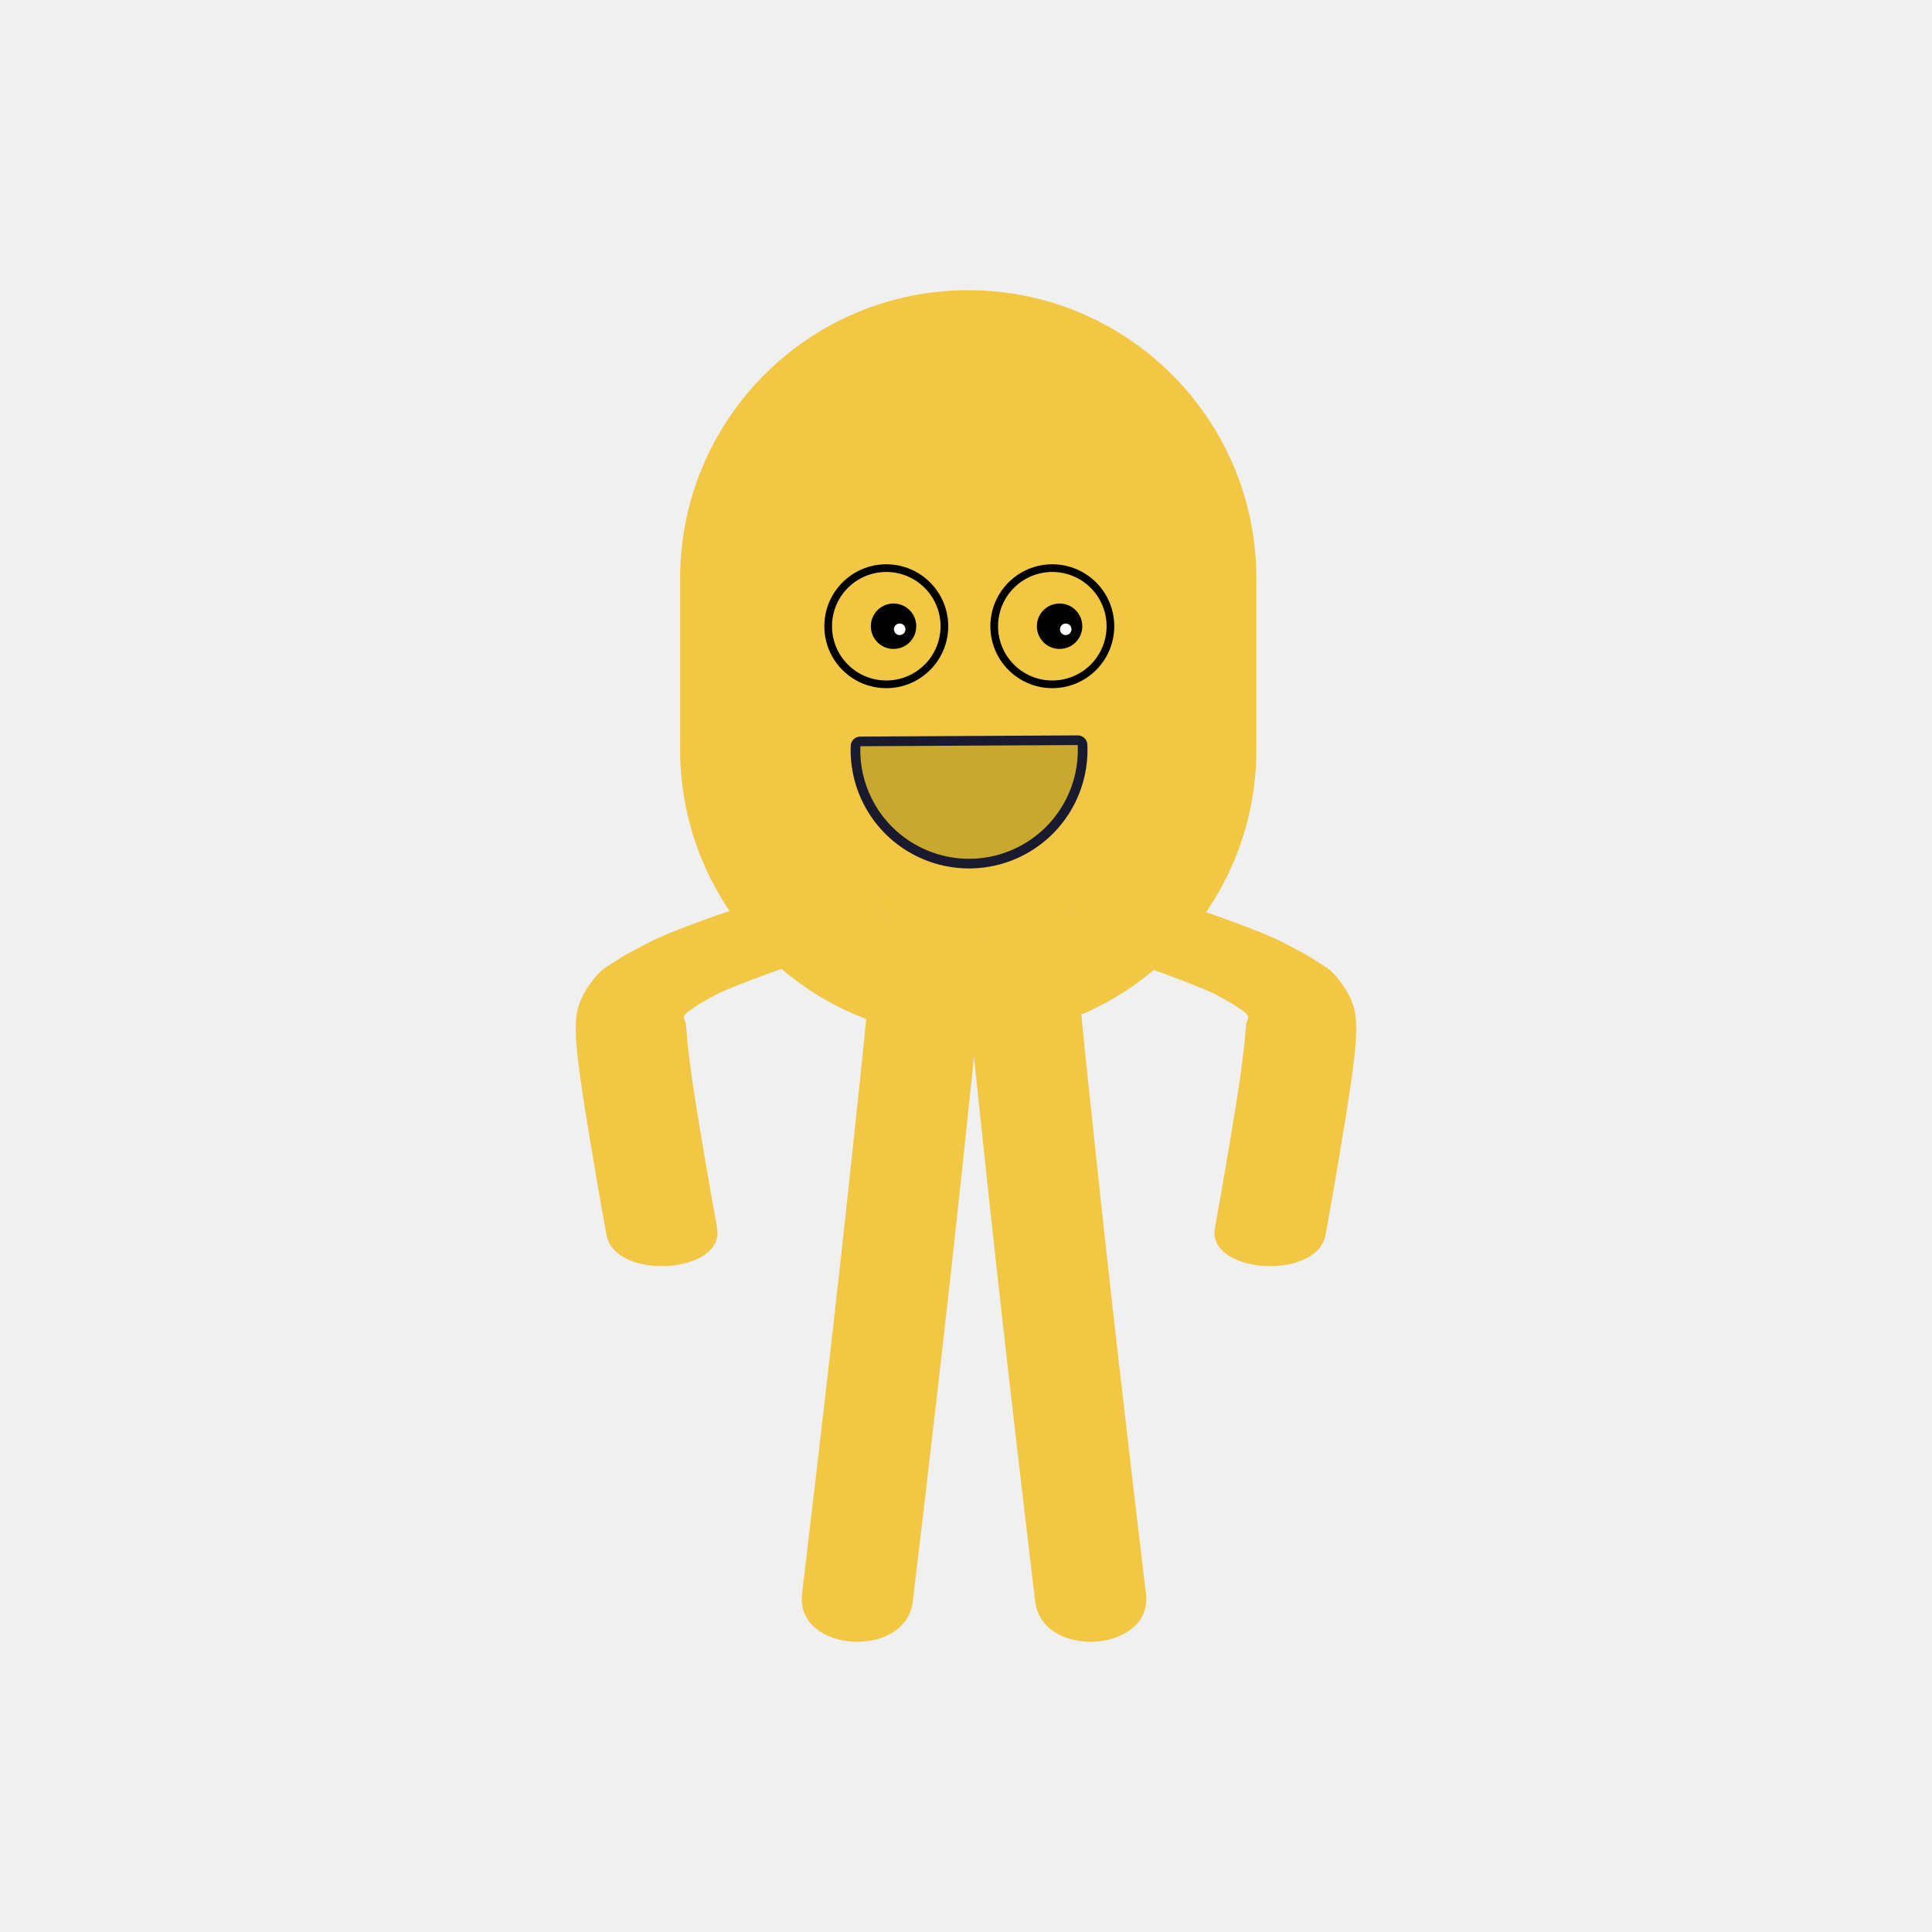
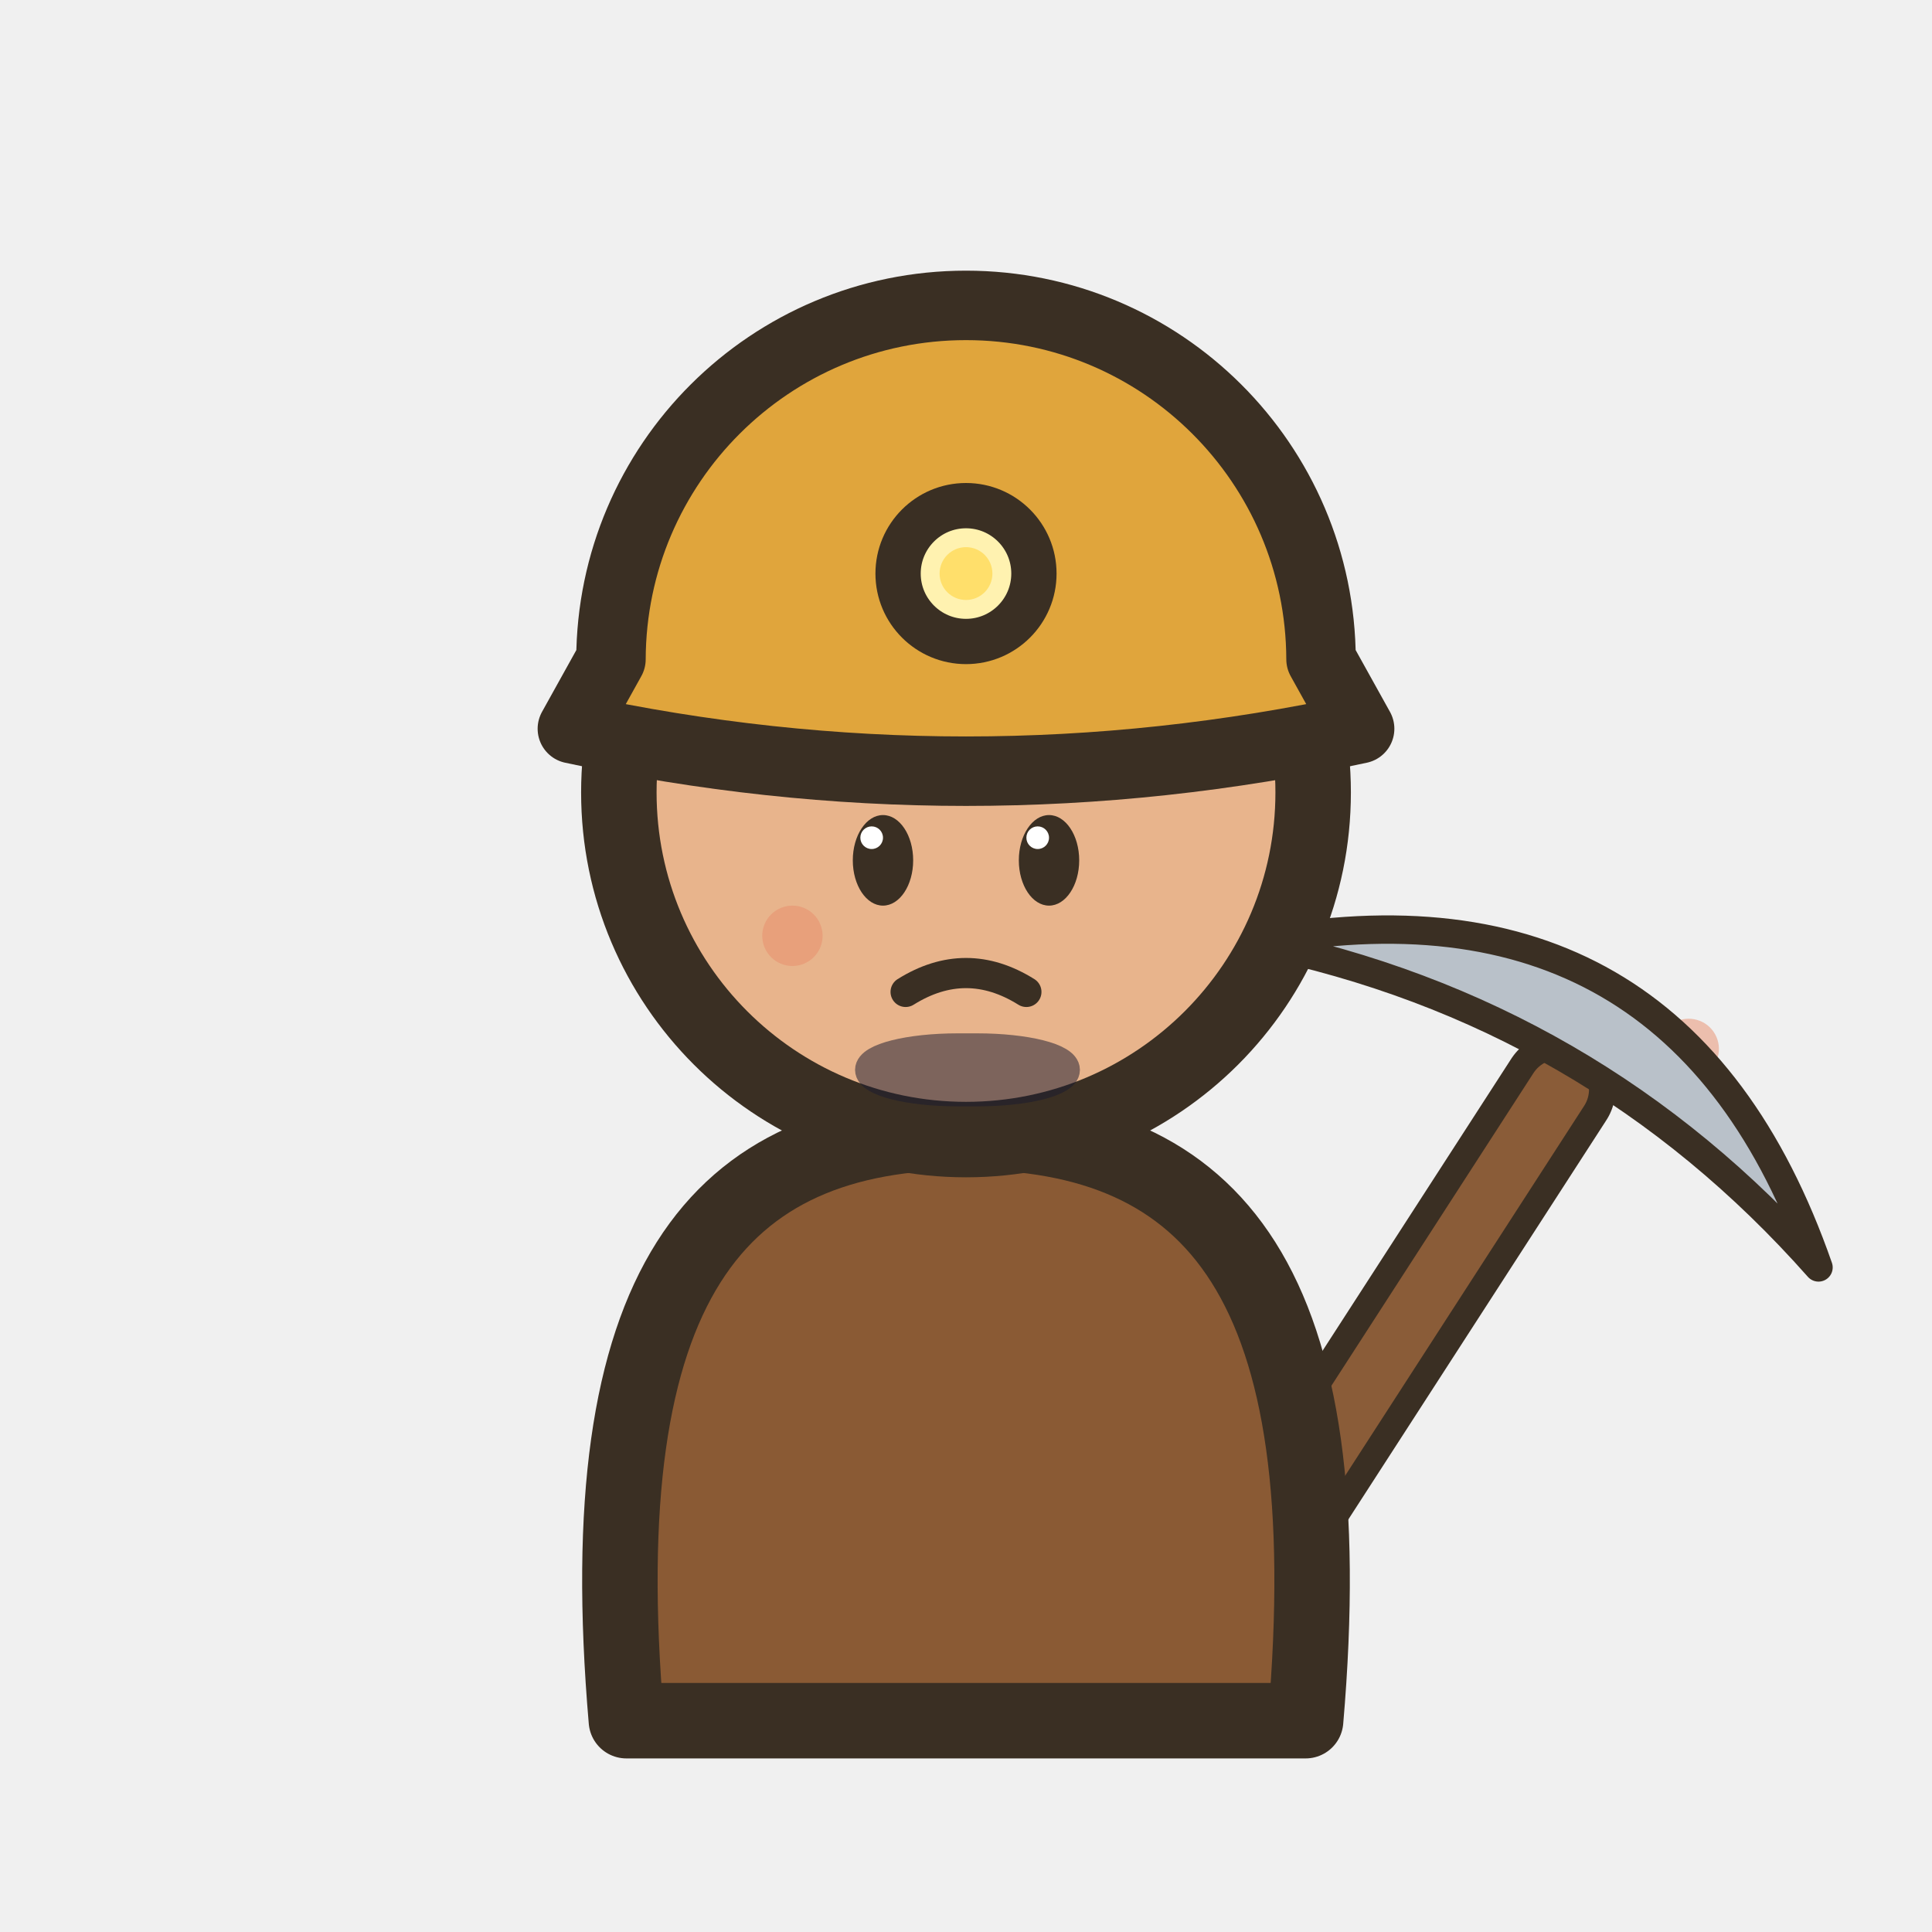
- <svg xmlns="http://www.w3.org/2000/svg" xmlns:xlink="http://www.w3.org/1999/xlink" width="512" height="512" viewBox="0 0 512 512" version="1.1" id="svg1" xml:space="preserve">
-   <defs id="defs1">
-     <filter style="color-interpolation-filters:sRGB" id="filter3" x="-0.037" y="-0.051" width="1.075" height="1.103">
-       <feGaussianBlur stdDeviation="0.097" id="feGaussianBlur3" />
-     </filter>
-     <symbol id="g4">
-       <circle style="fill:none;fill-opacity:1;stroke:#000000;stroke-width:5;stroke-linecap:round;stroke-linejoin:round;stroke-dasharray:none;stroke-opacity:1;paint-order:stroke markers fill" id="path3" cx="247.716" cy="256" r="37.867" />
-       <circle style="fill:#000000;fill-opacity:1;stroke:none;stroke-width:8.529;stroke-linecap:round;stroke-linejoin:round;stroke-dasharray:none;stroke-opacity:1;paint-order:stroke markers fill" id="path4" cx="252.45" cy="256" r="14.803" />
-       <circle style="fill:#ffffff;fill-opacity:1;stroke:none;stroke-width:2.165;stroke-linecap:round;stroke-linejoin:round;stroke-dasharray:none;stroke-opacity:1;paint-order:stroke markers fill" id="circle4" cx="256.45" cy="258" r="3.758" />
-     </symbol>
-   </defs>
-   <g id="layer1">
-     <rect style="fill:#4d4d4d;fill-opacity:1;stroke:#4d4d4d;stroke-width:10;stroke-linecap:round;stroke-linejoin:round;stroke-dasharray:none;paint-order:stroke markers fill;opacity:0.351" id="rect2" width="140.425" height="101.769" x="137.27" y="-124.28" ry="9.861" />
-     <rect style="opacity:0.15;fill:#4d4d4d;fill-opacity:1;stroke:#4d4d4d;stroke-width:10;stroke-linecap:round;stroke-linejoin:round;stroke-dasharray:none;paint-order:stroke markers fill;filter:url(#filter3)" id="rect3" width="140.425" height="101.769" x="130.169" y="-131.381" ry="9.861" />
-     <rect style="fill:#fce8b1;fill-opacity:1;stroke:#4d4d4d;stroke-width:10;stroke-linecap:round;stroke-linejoin:round;stroke-dasharray:none;paint-order:stroke markers fill" id="rect1" width="140.425" height="101.769" x="134.114" y="-127.803" ry="10" />
-     <rect style="opacity:0.4;fill:#fcffff;fill-opacity:1;stroke:none;stroke-width:5.039;stroke-linecap:round;stroke-linejoin:round;stroke-dasharray:none;paint-order:stroke markers fill" id="rect4" width="70.757" height="51.279" x="134.292" y="-126.958" ry="5.039" />
-     <rect style="fill:#f2c744;stroke-width:9.751;stroke-linecap:round;stroke-linejoin:round;paint-order:stroke markers fill" id="rect5" width="198.076" height="152.707" x="76.908" y="-332.949" ry="76.353" transform="rotate(90)" />
-     <path style="fill:#f2c744;stroke-width:7.493;stroke-linecap:round;stroke-linejoin:round;paint-order:stroke markers fill" id="path6" d="m 287.846,252.059 c 5.594,1.701 11.586,2.976 17.115,4.749 3.453,1.107 13.016,4.774 15.986,6.149 2.097,0.97 3.926,2.127 5.889,3.191 1.275,0.994 3.064,1.819 3.825,2.982 0.455,0.695 -0.333,1.478 -0.419,2.222 -0.238,2.06 -0.311,4.127 -0.552,6.187 -1.227,10.52 -3.08,21.013 -4.84,31.505 -2.005,11.541 -1.041,6.094 -2.881,16.343 -2.197,12.243 27.12,14.078 29.318,1.835 v 0 c 1.854,-10.329 0.883,-4.841 2.901,-16.463 1.149,-6.854 2.642,-15.519 3.613,-22.342 0.753,-5.297 2.541,-16.012 1.004,-21.376 -0.883,-3.08 -2.751,-6.087 -5.212,-8.853 -1.729,-1.942 -4.772,-3.364 -7.158,-5.046 -2.953,-1.52 -5.759,-3.147 -8.859,-4.561 -4.765,-2.174 -14.891,-5.871 -20.063,-7.526 -2.526,-0.808 -5.2,-1.445 -7.8,-2.168 -8.358,-2.322 -4.581,-1.306 -11.517,-3.13 -19.52,-4.323 -29.871,11.98 -10.352,16.302 z" />
-     <path style="fill:#f2c744;stroke-width:8.432;stroke-linecap:round;stroke-linejoin:round;paint-order:stroke markers fill" id="path7" d="m 255.364,243.47 c 0.41,6.872 0.635,13.752 1.231,20.617 1.132,13.029 2.583,26.042 3.952,39.058 4.253,40.432 8.973,80.833 13.775,121.231 1.846,15.528 31.212,13.576 29.366,-1.952 v 0 c -4.791,-40.302 -9.492,-80.608 -13.743,-120.945 -1.348,-12.793 -2.772,-25.582 -3.898,-38.387 -0.574,-6.533 -0.801,-13.081 -1.201,-19.622 0,-15.589 -29.482,-15.589 -29.482,0 z" />
-     <path style="fill:#f2c744;stroke-width:8.432;stroke-linecap:round;stroke-linejoin:round;paint-order:stroke markers fill" id="path8" d="m 260.869,243.47 c -0.41,6.872 -0.635,13.752 -1.231,20.617 -1.132,13.029 -2.583,26.042 -3.952,39.058 -4.253,40.432 -8.973,80.833 -13.775,121.231 -1.846,15.528 -31.212,13.576 -29.366,-1.952 v 0 c 4.791,-40.302 9.492,-80.608 13.743,-120.945 1.348,-12.793 2.772,-25.582 3.898,-38.387 0.574,-6.533 0.801,-13.081 1.201,-19.622 0,-15.589 29.482,-15.589 29.482,0 z" />
-     <path style="fill:#f2c744;stroke-width:7.493;stroke-linecap:round;stroke-linejoin:round;paint-order:stroke markers fill" id="path9" d="m 224.154,252.059 c -5.594,1.701 -11.586,2.976 -17.115,4.749 -3.453,1.107 -13.016,4.774 -15.986,6.149 -2.097,0.97 -3.926,2.127 -5.889,3.191 -1.275,0.994 -3.064,1.819 -3.825,2.982 -0.455,0.695 0.333,1.478 0.419,2.222 0.238,2.06 0.311,4.127 0.552,6.187 1.227,10.52 3.08,21.013 4.84,31.505 2.005,11.541 1.041,6.094 2.881,16.343 2.197,12.243 -27.12,14.078 -29.318,1.835 v 0 c -1.854,-10.329 -0.883,-4.841 -2.901,-16.463 -1.149,-6.854 -2.642,-15.519 -3.613,-22.342 -0.753,-5.297 -2.541,-16.012 -1.004,-21.376 0.883,-3.08 2.751,-6.087 5.212,-8.853 1.729,-1.942 4.772,-3.364 7.158,-5.046 2.953,-1.52 5.759,-3.147 8.859,-4.561 4.765,-2.174 14.891,-5.871 20.063,-7.526 2.526,-0.808 5.2,-1.445 7.8,-2.168 8.358,-2.322 4.581,-1.306 11.517,-3.13 19.52,-4.323 29.871,11.98 10.352,16.302 z" />
-     <use xlink:href="#g4" id="use1" transform="matrix(0.4066393,0,0,0.4066393,178.1441,61.85682)" />
-     <use xlink:href="#g4" id="use2" transform="matrix(0.4066393,0,0,0.4066393,134.1441,61.85682)" />
-     <path style="fill:#c9a830;stroke:#1a1a2e;stroke-width:5.123;stroke-linecap:round;stroke-linejoin:round;paint-order:stroke markers fill" id="path2" d="m 276.314,210.248 a 28.824,28.824 0 0 1 -15.085,25.339 28.824,28.824 0 0 1 -29.466,-1.183 28.824,28.824 0 0 1 -13.004,-26.467 z" transform="rotate(-2.610316)" />
+ <svg xmlns="http://www.w3.org/2000/svg" width="512" height="512" viewBox="0 0 512 512" version="1.1" id="svg10">
+   <defs id="defs10" />
+   <g id="g11" transform="matrix(-0.9594733,-0.2817997,-0.2817997,0.9594733,811.6981,145.215)">
+     <g id="g10" transform="translate(10,-18)">
+       <path d="M 380,430 332,268" stroke="#3a2f23" stroke-width="30" stroke-linecap="round" id="path1" />
+       <path d="M 380,430 332,268" stroke="#8a5c38" stroke-width="16" stroke-linecap="round" id="path2" />
+       <circle cx="302" cy="248" r="8" fill="#e88b6a" opacity="0.5" id="circle10" />
+     </g>
+     <path d="m 262.681,275.869 q 65.973,-92.234 166.978,-40.681 -90.269,-7.489 -166.978,40.681 z" fill="#b9c1c9" stroke="#3a2f23" stroke-width="16.709" stroke-linejoin="round" id="path3" style="stroke-width:7.521" />
  </g>
+   <path d="M 166 456 C 156 340 190 300 256 300 C 322 300 356 340 346 456 Z" fill="#8a5a34" stroke="#3a2f23" stroke-width="20" stroke-linejoin="round" id="path4" />
+   <circle cx="256" cy="210" r="92" fill="#e8b48c" stroke="#3a2f23" stroke-width="20" id="circle4" />
+   <rect style="opacity:0.516;fill:#1a1a2e;stroke:#1a1a2e;stroke-width:7.521;stroke-linecap:round;stroke-linejoin:round;paint-order:stroke fill markers" id="rect1" width="52.068" height="11.834" x="230.361" y="277.606" rx="23.465" ry="11.834" />
+   <path d="m 161.911,174.715 a 94.089,94.089 0 0 1 188.177,0 l 10.227,18.409 q -104.316,22.499 -208.631,0 z" fill="#e0a53c" stroke="#3a2f23" stroke-width="18.409" stroke-linejoin="round" id="path5" />
+   <circle cx="256" cy="152" r="18" fill="#fff2b0" stroke="#3a2f23" stroke-width="12" id="circle5" />
+   <circle cx="256" cy="152" r="7" fill="#ffdf6b" id="circle6" />
+   <ellipse cx="234" cy="228" rx="8" ry="12" fill="#3a2f23" id="ellipse6" />
+   <ellipse cx="278" cy="228" rx="8" ry="12" fill="#3a2f23" id="ellipse7" />
+   <circle cx="231" cy="222" r="3" fill="#ffffff" id="circle7" />
+   <circle cx="275" cy="222" r="3" fill="#ffffff" id="circle8" />
+   <path d="m 240,262.868 q 16,-10 32,0" fill="none" stroke="#3a2f23" stroke-width="8" stroke-linecap="round" id="path8" />
+   <circle cx="210" cy="248" r="8" fill="#e88b6a" opacity="0.5" id="circle9" />
</svg>
